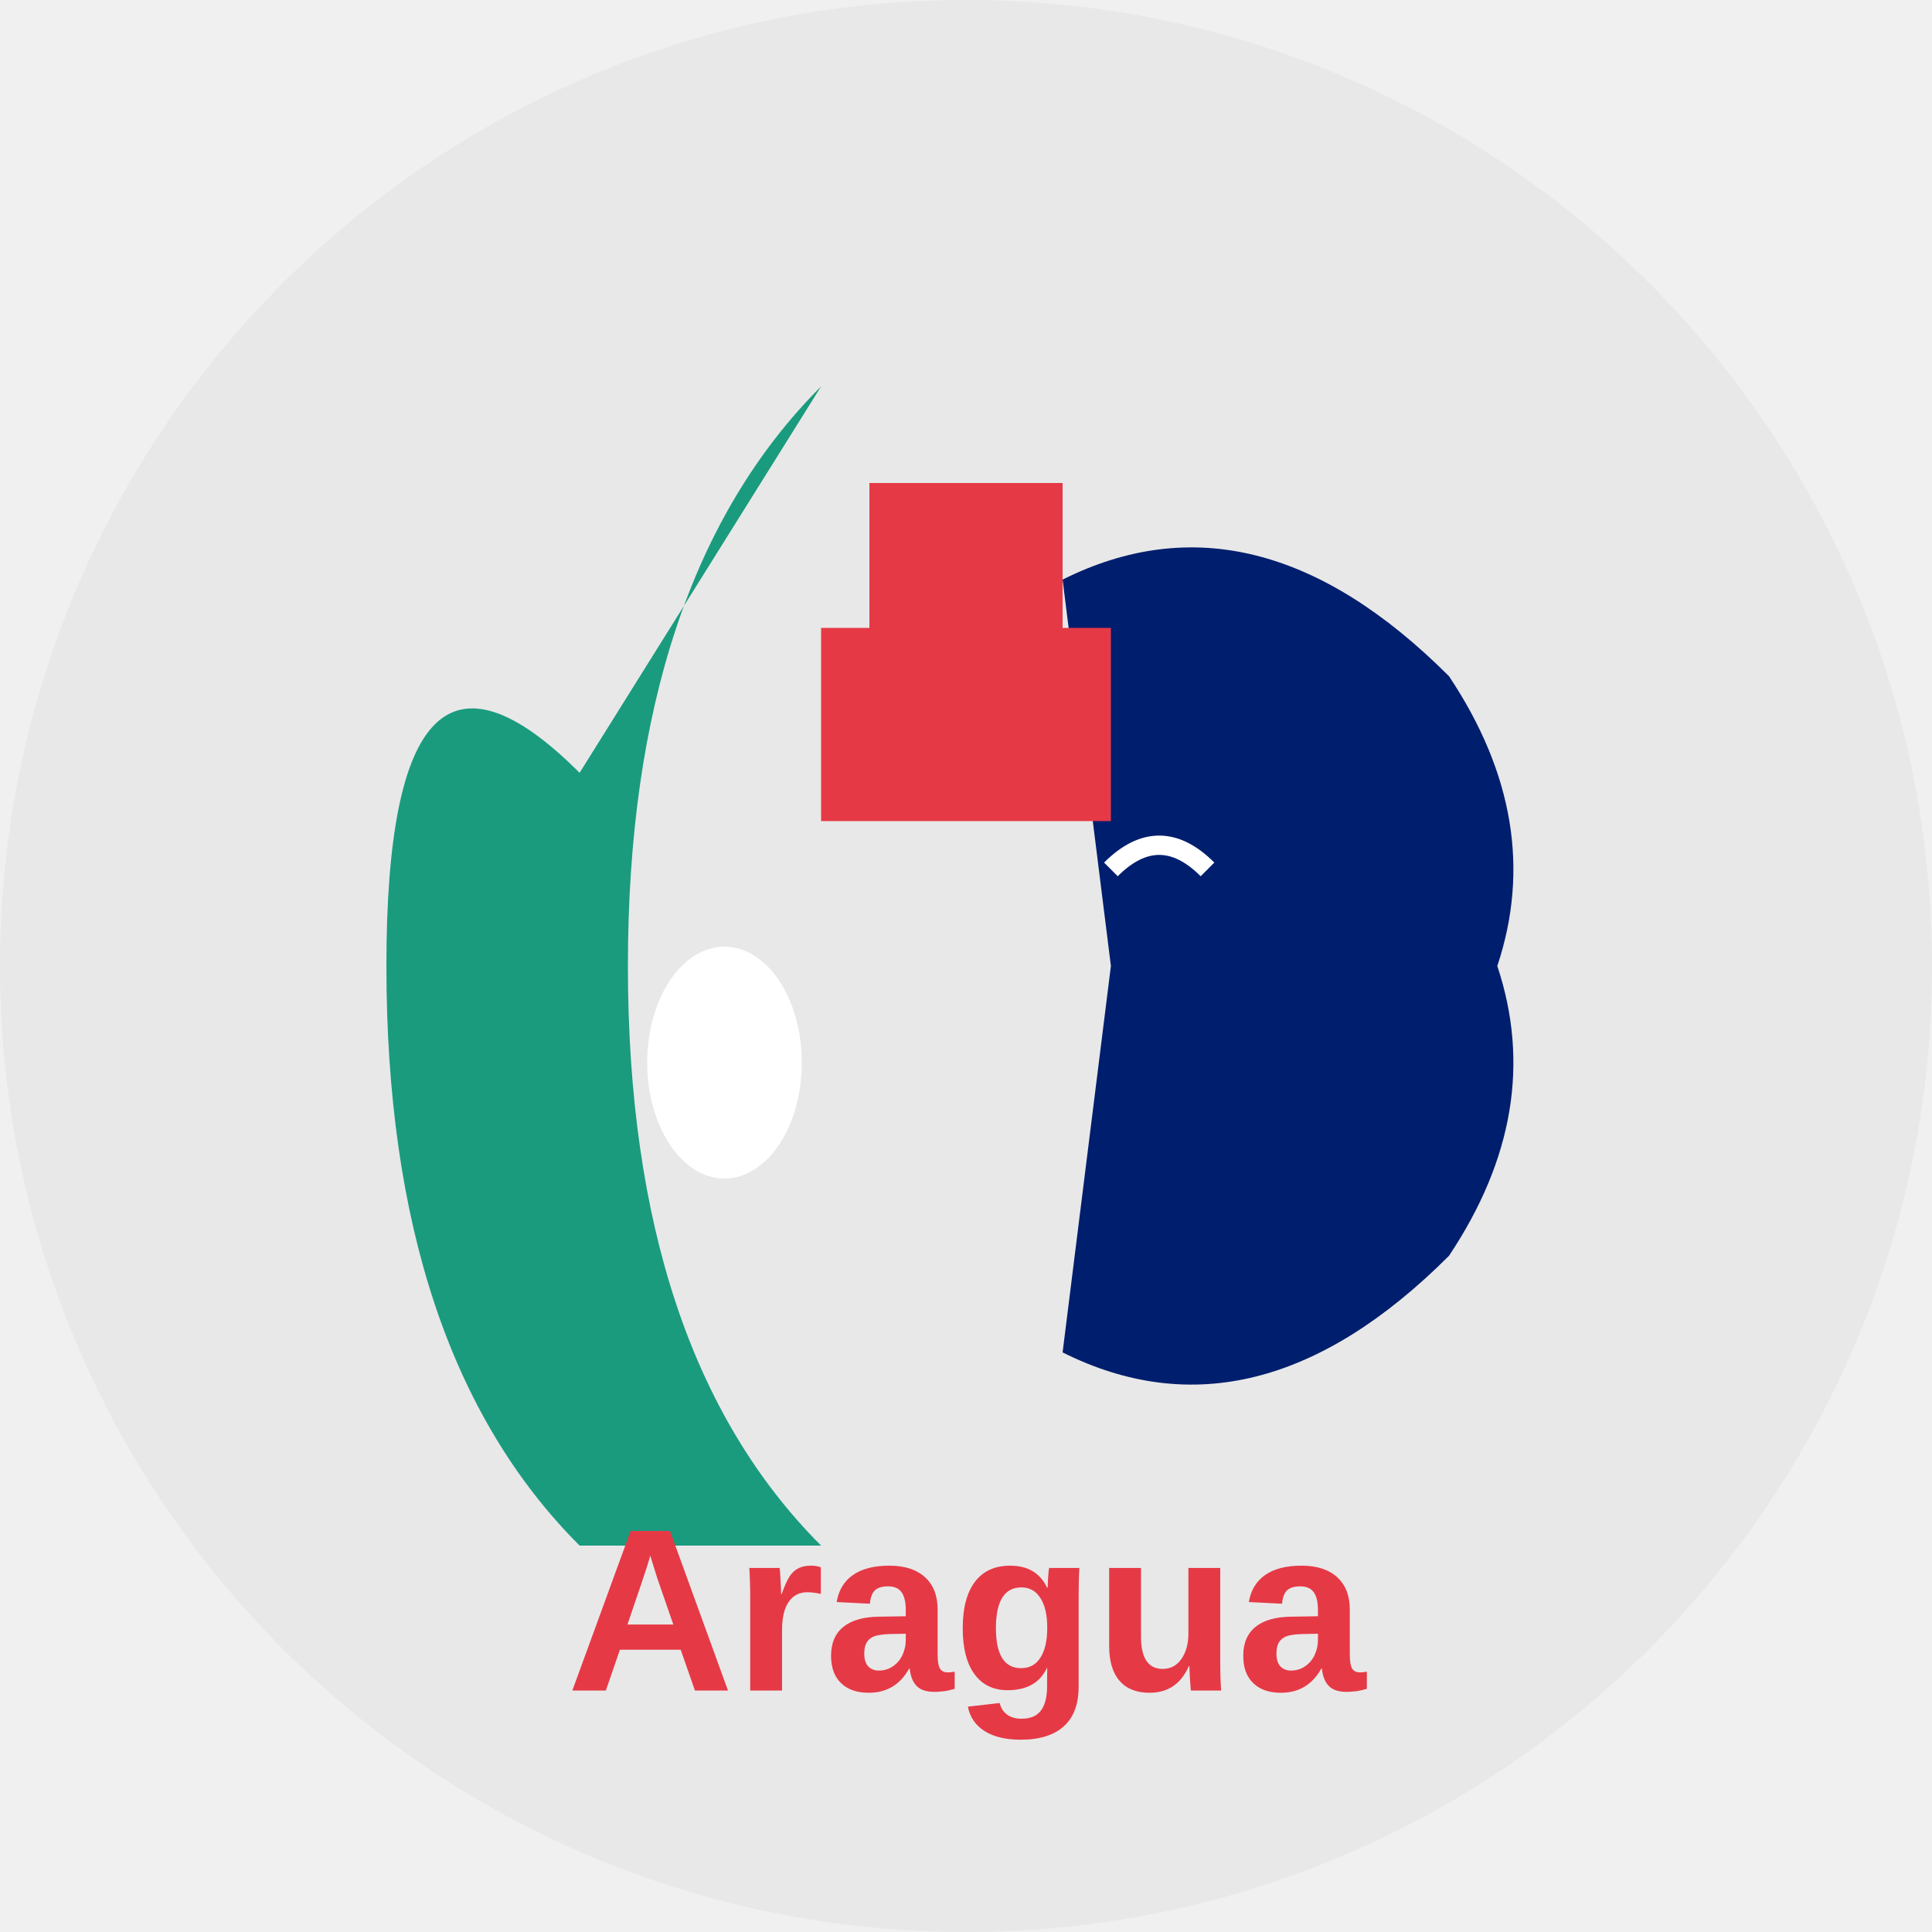
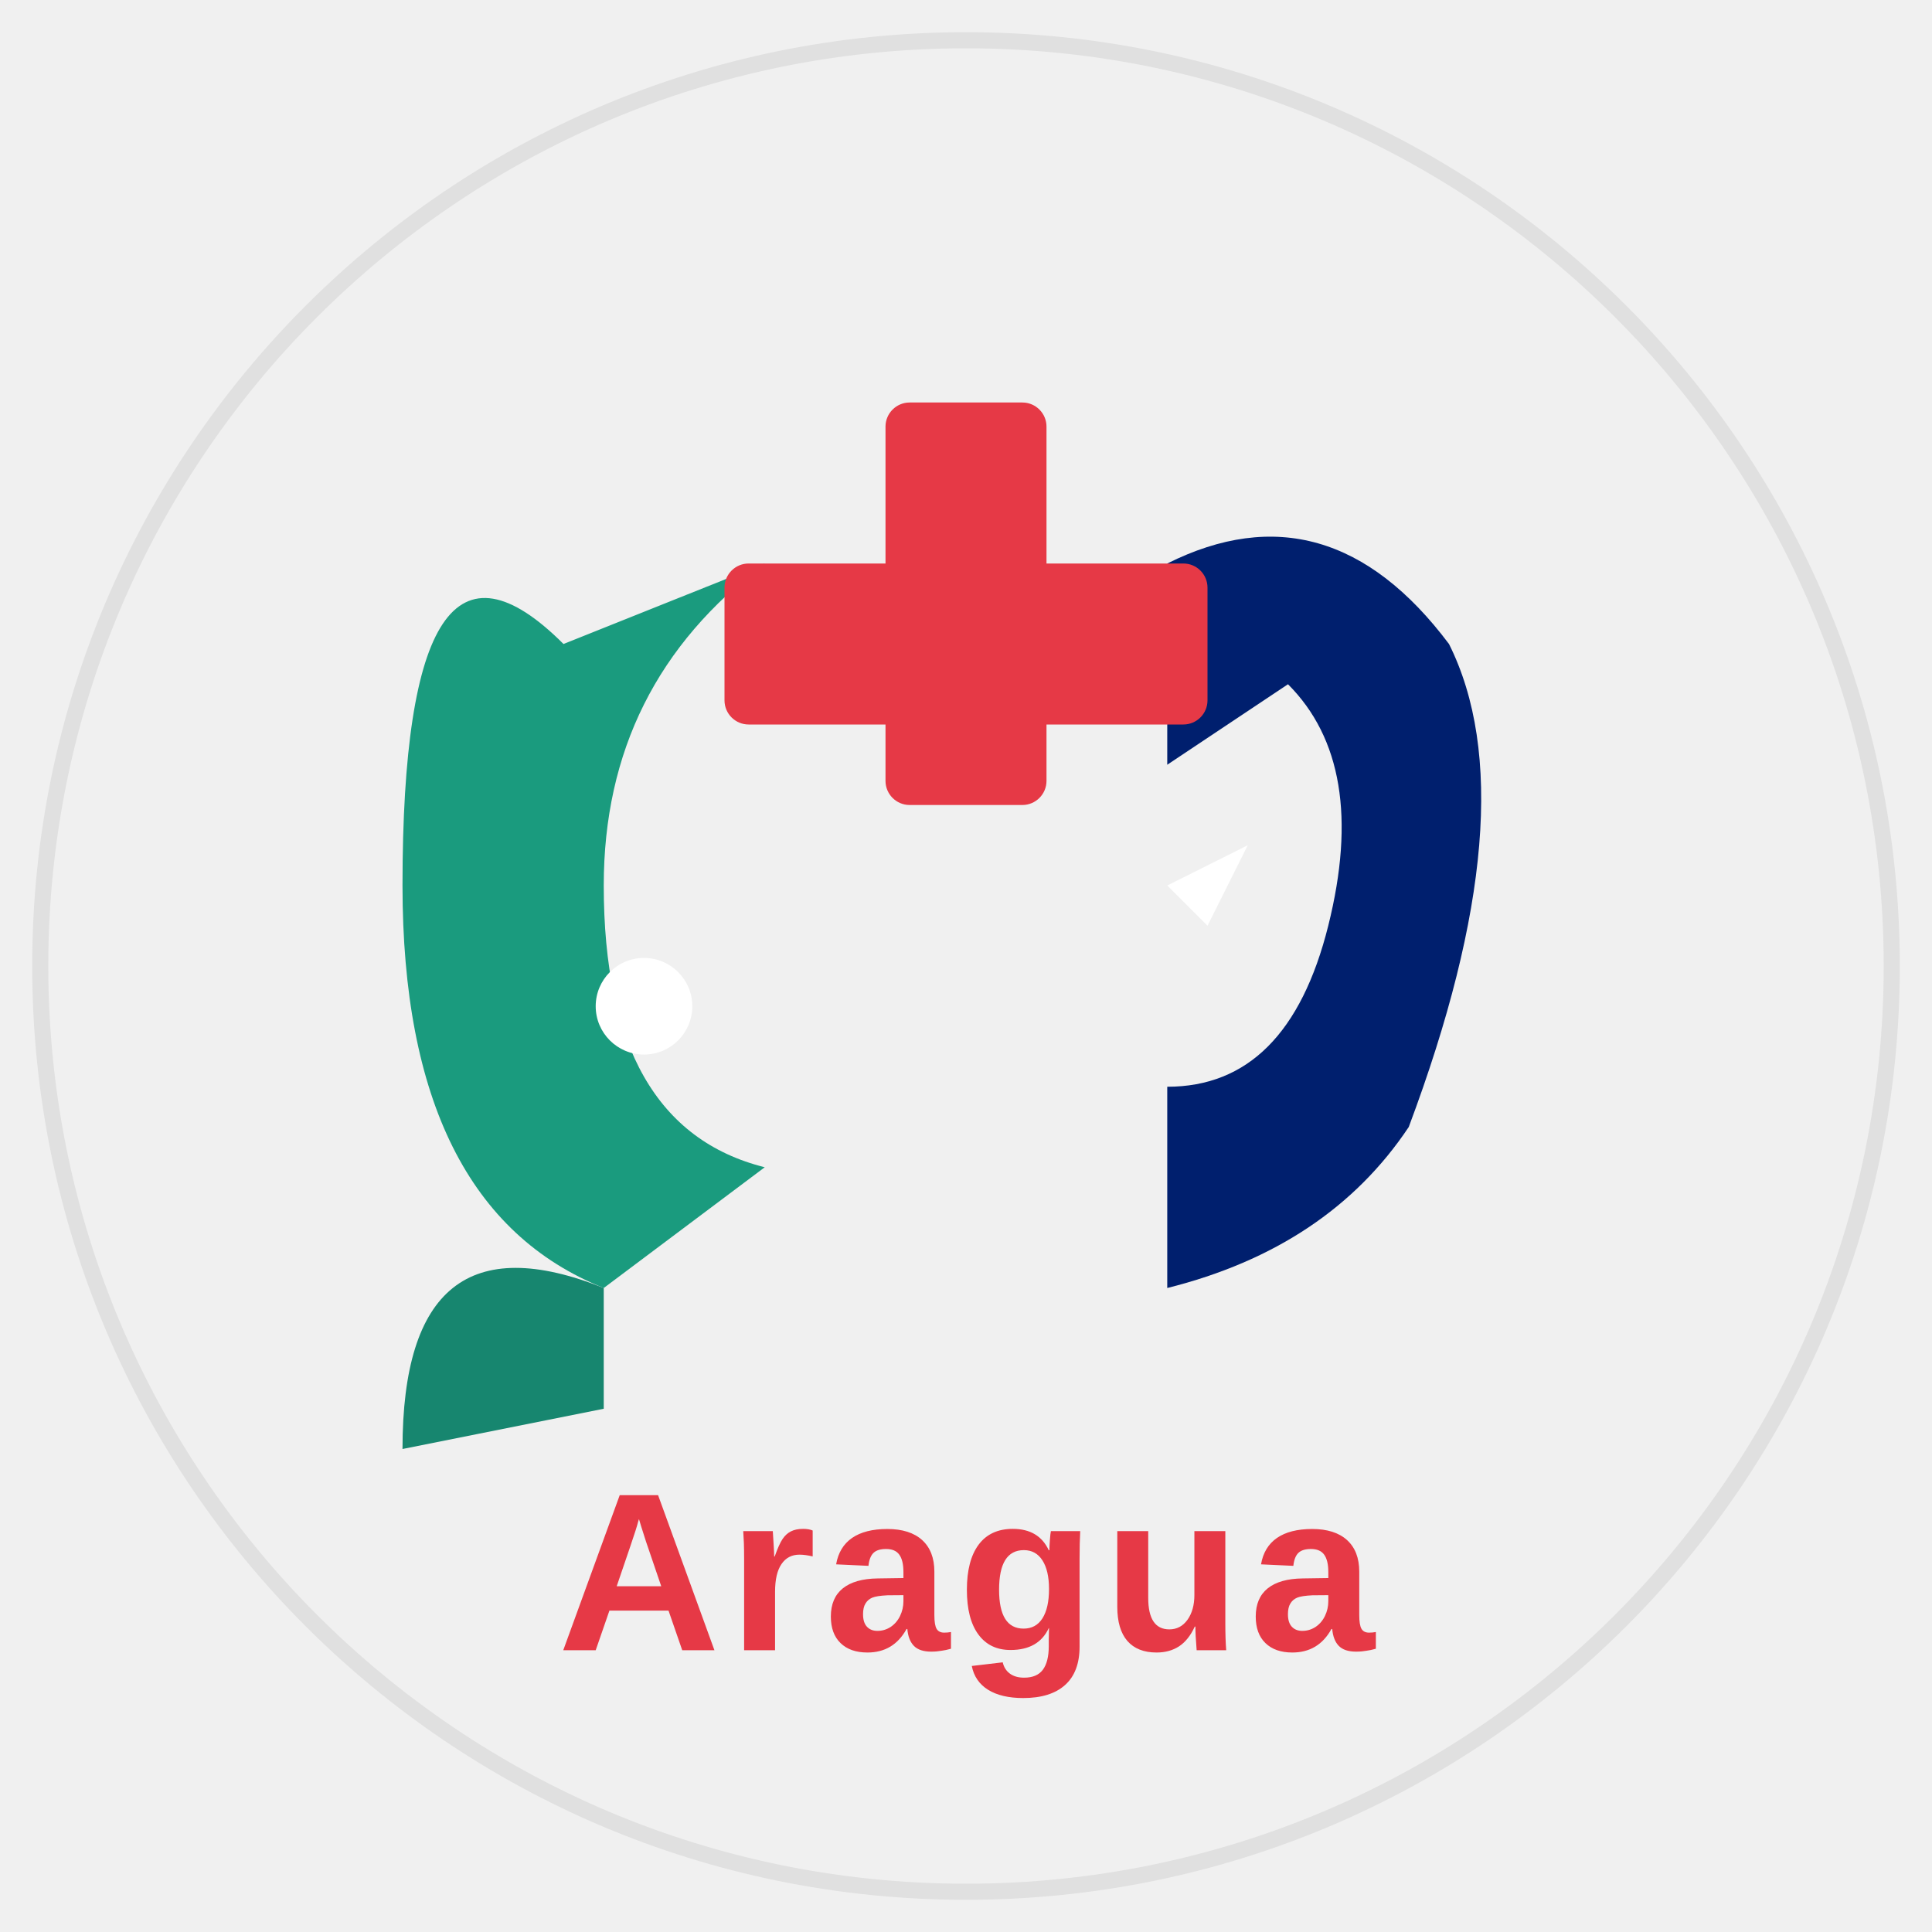
- <svg xmlns="http://www.w3.org/2000/svg" viewBox="0 0 200 200">
-   <circle cx="100" cy="100" r="100" fill="#e8e8e8" />
-   <path d="M 60 80 Q 40 60 40 100 Q 40 140 60 160 L 85 160 Q 65 140 65 100 Q 65 60 85 40 Z" fill="#1a9b7e" />
-   <path d="M 110 60 Q 130 50 150 70 Q 160 85 155 100 Q 160 115 150 130 Q 130 150 110 140 L 115 100 Z" fill="#001e6e" />
+ <svg xmlns="http://www.w3.org/2000/svg" viewBox="0 0 240 240">
+   <circle cx="120" cy="120" r="115" fill="#f0f0f0" stroke="#e0e0e0" stroke-width="2" />
+   <path d="M 70 80 Q 50 60 50 110 Q 50 150 75 160 L 95 145 Q 75 140 75 110 Q 75 85 95 70 Z" fill="#1a9b7e" />
+   <path d="M 75 160 Q 50 150 50 180 L 75 175 Z" fill="#17866f" />
+   <path d="M 145 70 Q 165 60 180 80 Q 190 100 175 140 Q 165 155 145 160 L 145 135 Q 160 135 165 115 Q 170 95 160 85 L 145 95 Z" fill="#001f6e" />
  <g fill="#e63946">
-     <rect x="90" y="50" width="20" height="30" />
-     <rect x="85" y="65" width="30" height="20" />
+     <rect x="110" y="50" width="20" height="50" rx="3" />
+     <rect x="90" y="70" width="60" height="20" rx="3" />
  </g>
-   <ellipse cx="75" cy="110" rx="8" ry="12" fill="#ffffff" />
-   <path d="M 115 90 Q 120 85 125 90" stroke="#ffffff" stroke-width="2" fill="none" />
-   <text x="100" y="175" font-size="24" font-weight="bold" fill="#e63946" text-anchor="middle" font-family="Arial, sans-serif">
-     Aragua
-   </text>
+   <circle cx="80" cy="125" r="6" fill="#ffffff" />
+   <path d="M 145 110 L 155 105 L 150 115" fill="#ffffff" />
+   <text x="120" y="205" font-size="28" font-weight="bold" fill="#e63946" text-anchor="middle" font-family="Arial, sans-serif" letter-spacing="1">Aragua</text>
</svg>
